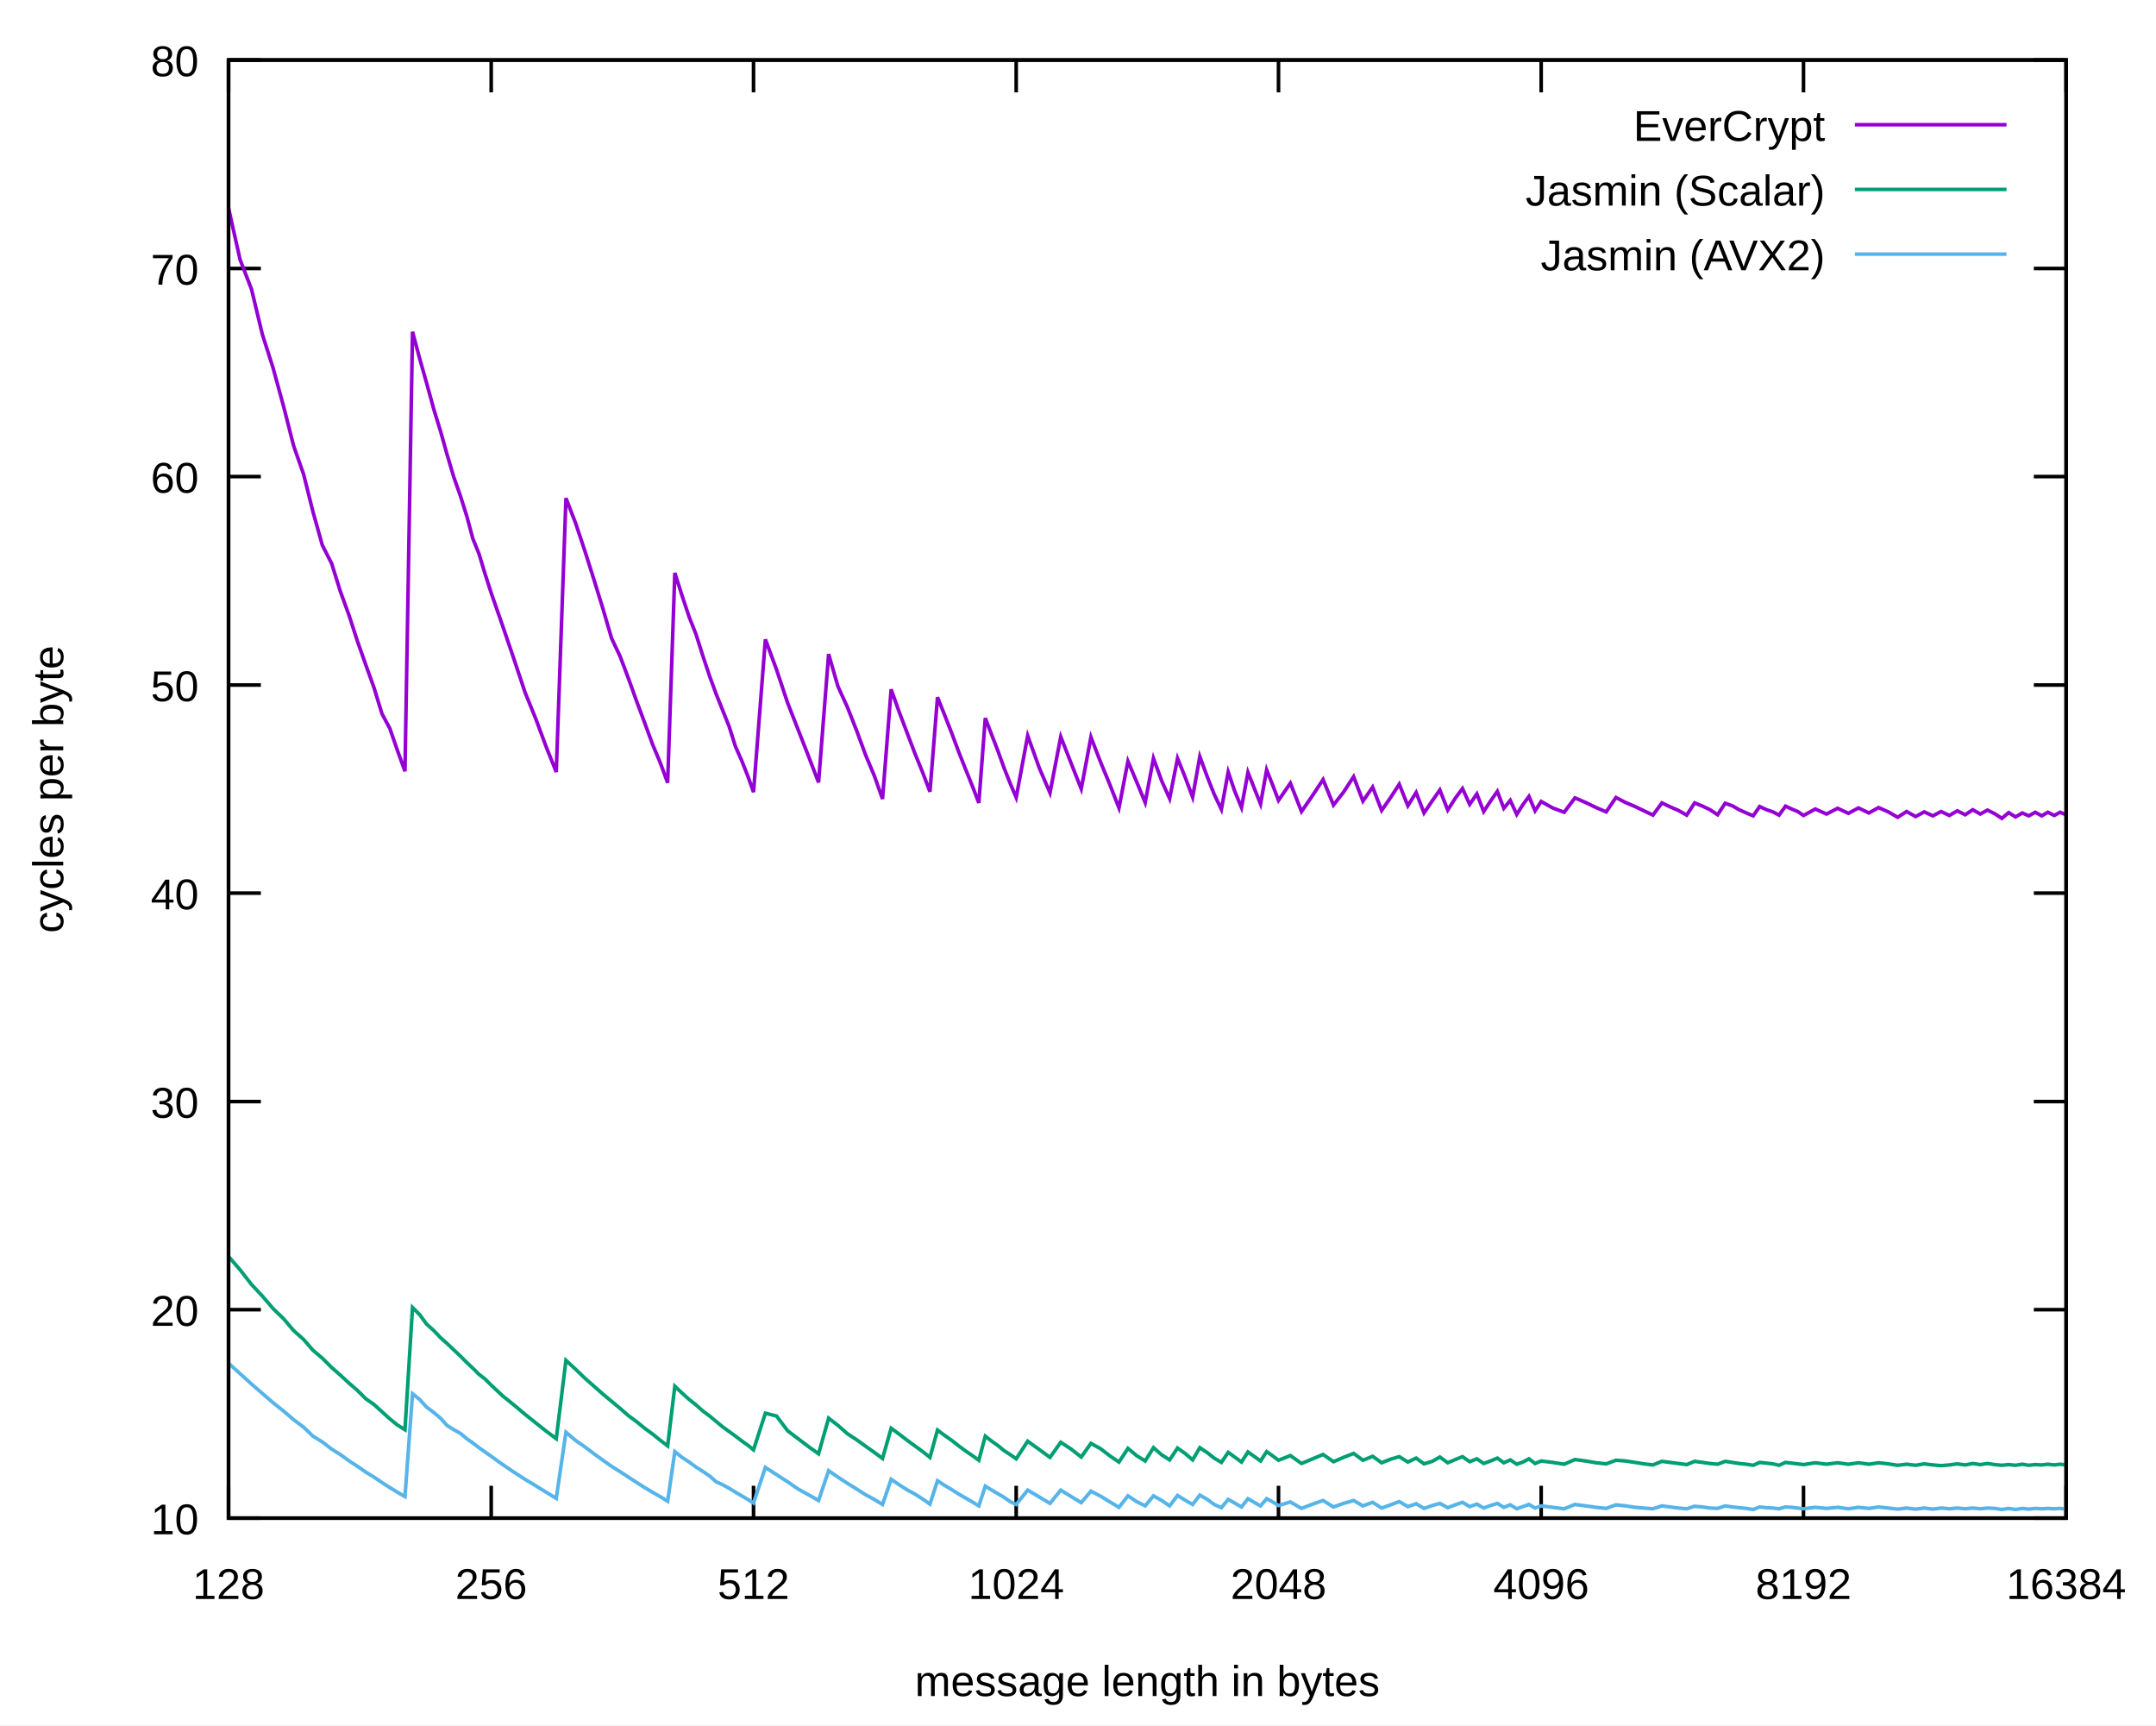
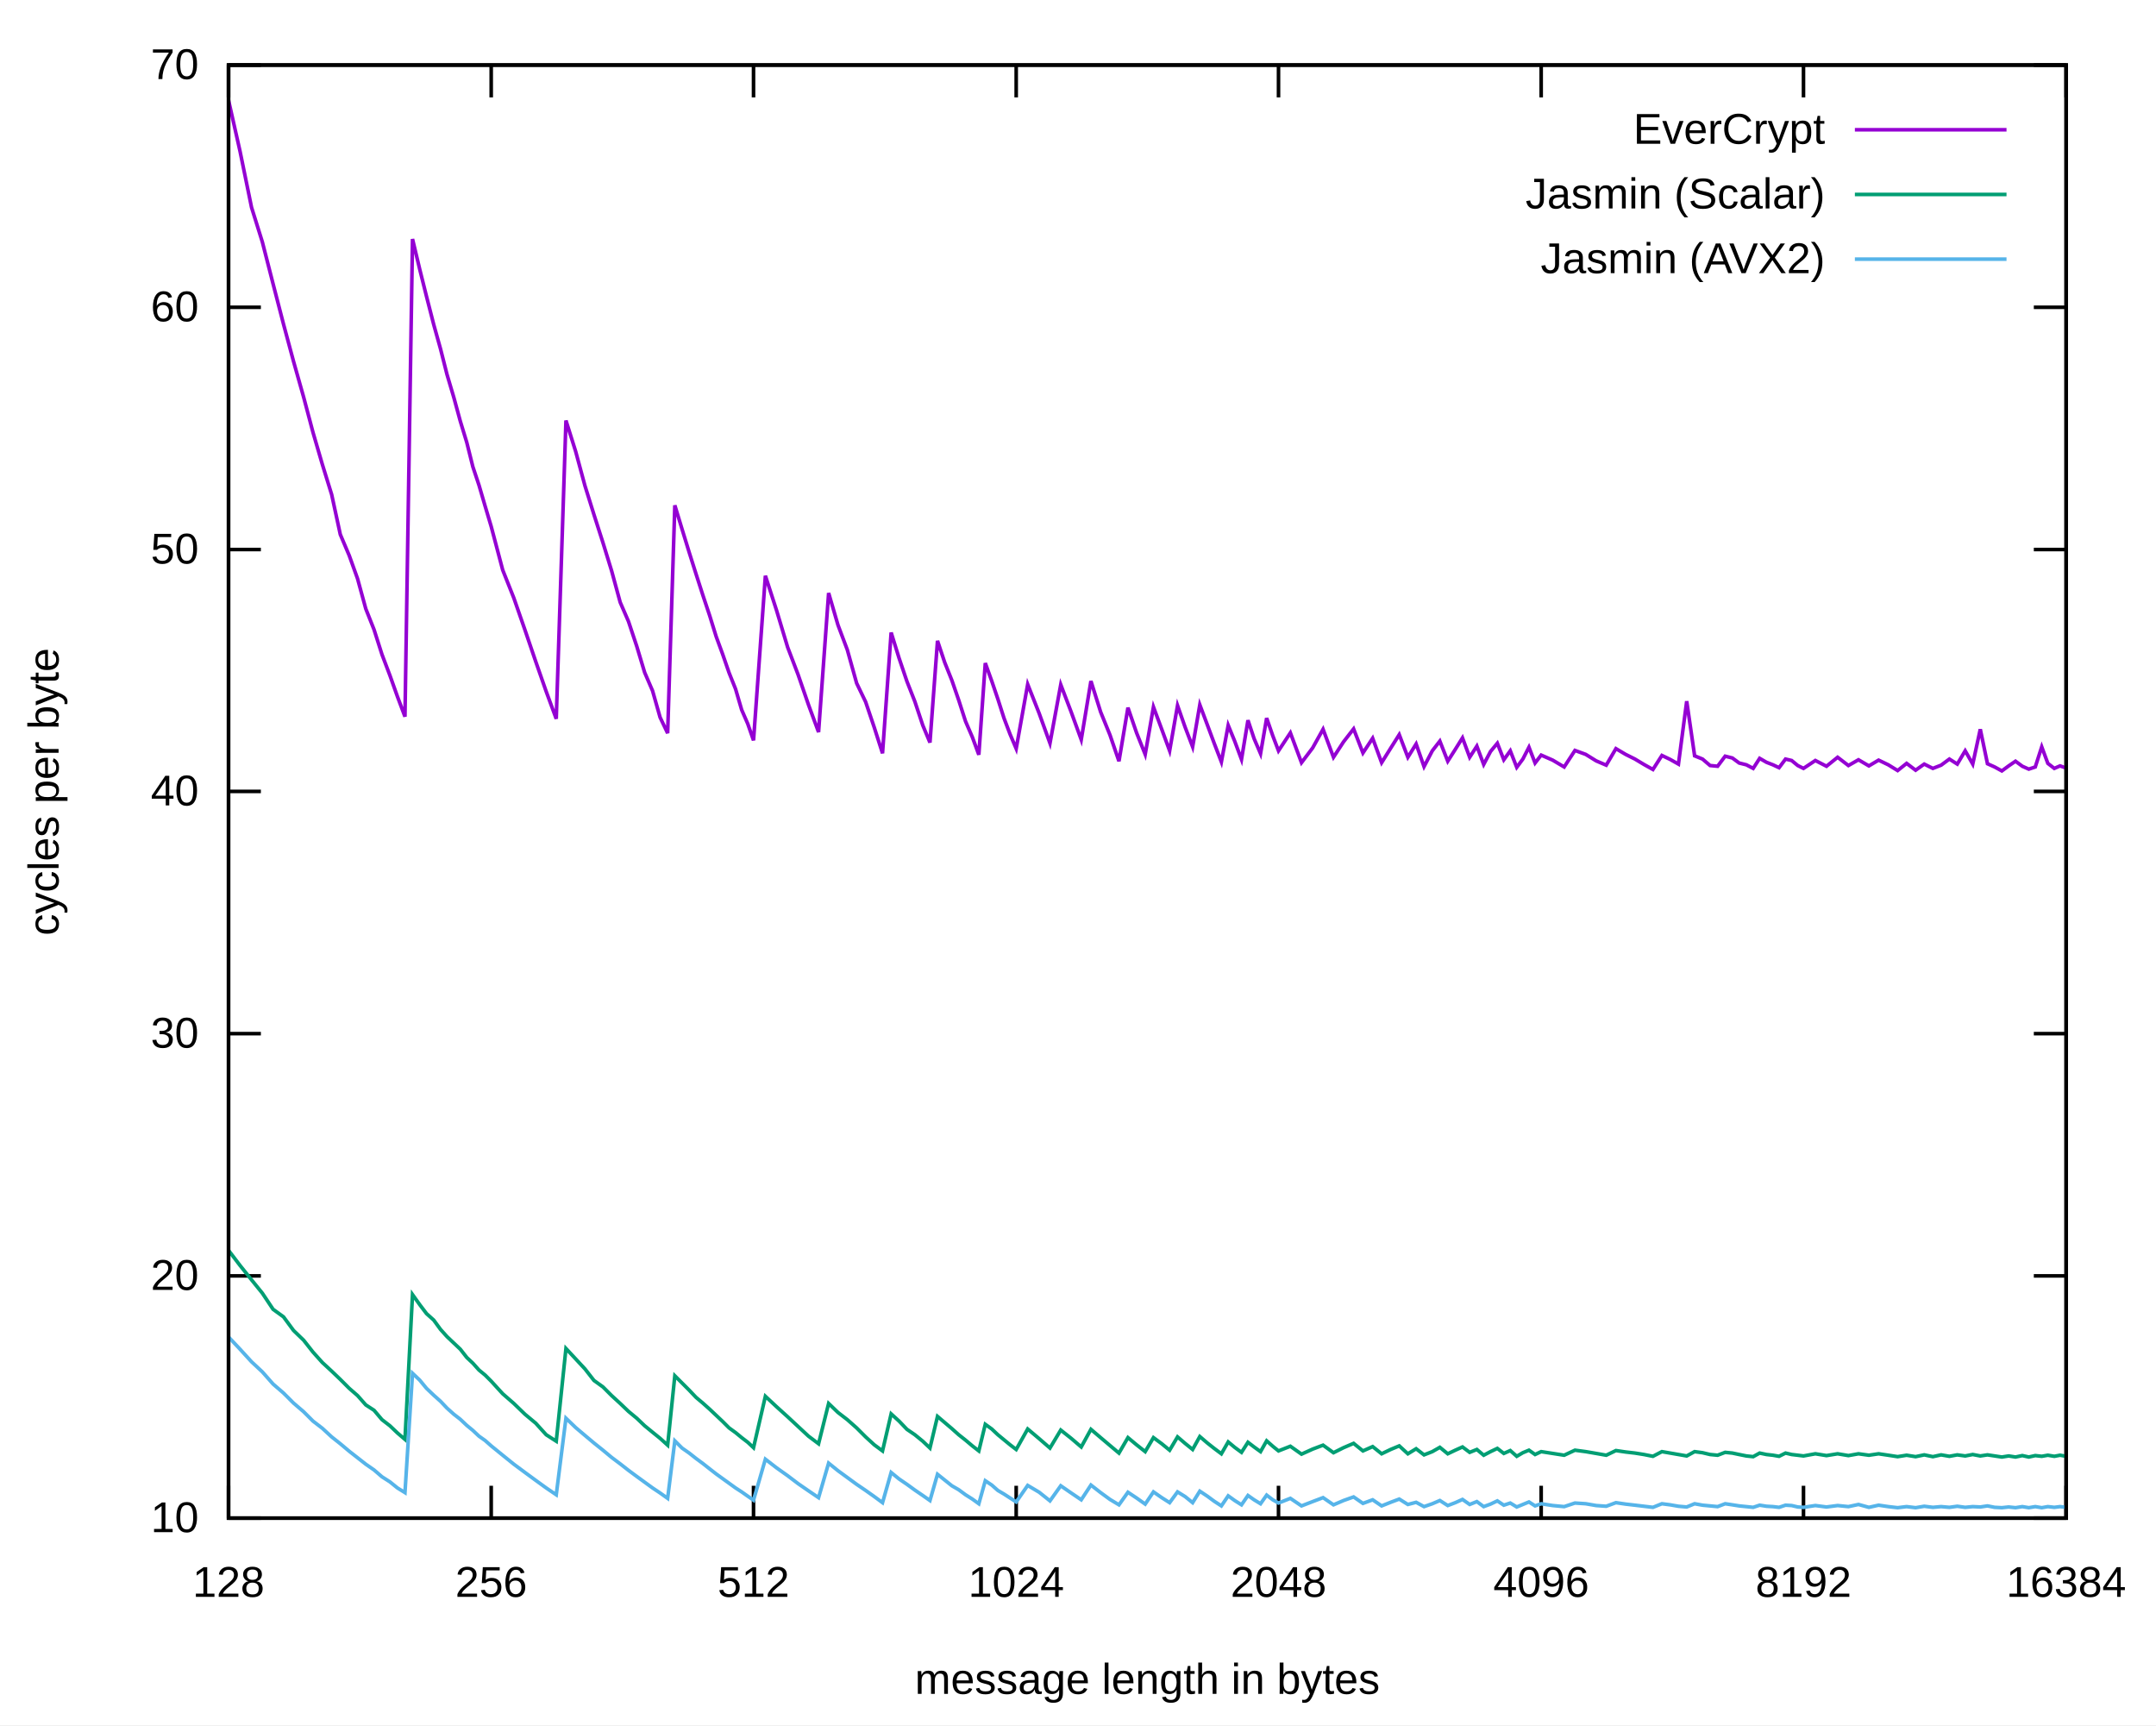
<svg xmlns="http://www.w3.org/2000/svg" xmlns:xlink="http://www.w3.org/1999/xlink" width="600" height="480" viewBox="0 0 600 480">
  <g id="gnuplot_canvas">
    <rect x="0" y="0" width="600" height="480" fill="#ffffff" />
    <defs>
      <circle id="gpDot" r="0.5" stroke-width="0.5" />
      <path id="gpPt0" stroke-width="0.222" stroke="currentColor" d="M-1,0 h2 M0,-1 v2" />
      <path id="gpPt1" stroke-width="0.222" stroke="currentColor" d="M-1,-1 L1,1 M1,-1 L-1,1" />
      <path id="gpPt2" stroke-width="0.222" stroke="currentColor" d="M-1,0 L1,0 M0,-1 L0,1 M-1,-1 L1,1 M-1,1 L1,-1" />
      <rect id="gpPt3" stroke-width="0.222" stroke="currentColor" x="-1" y="-1" width="2" height="2" />
      <rect id="gpPt4" stroke-width="0.222" stroke="currentColor" fill="currentColor" x="-1" y="-1" width="2" height="2" />
      <circle id="gpPt5" stroke-width="0.222" stroke="currentColor" cx="0" cy="0" r="1" />
      <use xlink:href="#gpPt5" id="gpPt6" fill="currentColor" stroke="none" />
      <path id="gpPt7" stroke-width="0.222" stroke="currentColor" d="M0,-1.33 L-1.33,0.67 L1.33,0.67 z" />
      <use xlink:href="#gpPt7" id="gpPt8" fill="currentColor" stroke="none" />
      <use xlink:href="#gpPt7" id="gpPt9" stroke="currentColor" transform="rotate(180)" />
      <use xlink:href="#gpPt9" id="gpPt10" fill="currentColor" stroke="none" />
      <use xlink:href="#gpPt3" id="gpPt11" stroke="currentColor" transform="rotate(45)" />
      <use xlink:href="#gpPt11" id="gpPt12" fill="currentColor" stroke="none" />
      <path id="gpPt13" stroke-width="0.222" stroke="currentColor" d="M0,1.330 L1.265,0.411 L0.782,-1.067 L-0.782,-1.076 L-1.265,0.411 z" />
      <use xlink:href="#gpPt13" id="gpPt14" fill="currentColor" stroke="none" />
      <filter id="textbox" filterUnits="objectBoundingBox" x="0" y="0" height="1" width="1">
        <feFlood flood-color="#FFFFFF" flood-opacity="1" result="bgnd" />
        <feComposite in="SourceGraphic" in2="bgnd" operator="atop" />
      </filter>
      <filter id="greybox" filterUnits="objectBoundingBox" x="0" y="0" height="1" width="1">
        <feFlood flood-color="lightgrey" flood-opacity="1" result="grey" />
        <feComposite in="SourceGraphic" in2="grey" operator="atop" />
      </filter>
    </defs>
    <g fill="none" color="#FFFFFF" stroke="black" stroke-width="1.00" stroke-linecap="butt" stroke-linejoin="miter">
</g>
    <g fill="none" color="black" stroke="currentColor" stroke-width="1.00" stroke-linecap="butt" stroke-linejoin="miter">
      <path stroke="black" d="M63.6,422.4 L72.6,422.4 M575.0,422.4 L566.0,422.4  " />
-       <g transform="translate(55.3,426.9)" stroke="none" fill="black" font-family="Arial" font-size="12.00" text-anchor="end">
+       <g transform="translate(55.3,426.3)" stroke="none" fill="black" font-family="Arial" font-size="12.00" text-anchor="end">
        <text>
          <tspan font-family="Arial"> 10</tspan>
        </text>
      </g>
    </g>
    <g fill="none" color="black" stroke="currentColor" stroke-width="1.00" stroke-linecap="butt" stroke-linejoin="miter">
-       <path stroke="black" d="M63.6,364.4 L72.6,364.4 M575.0,364.4 L566.0,364.4  " />
-       <g transform="translate(55.3,368.9)" stroke="none" fill="black" font-family="Arial" font-size="12.00" text-anchor="end">
+       <path stroke="black" d="M63.6,355.0 L72.6,355.0 M575.0,355.0 L566.0,355.0  " />
+       <g transform="translate(55.3,358.9)" stroke="none" fill="black" font-family="Arial" font-size="12.00" text-anchor="end">
        <text>
          <tspan font-family="Arial"> 20</tspan>
        </text>
      </g>
    </g>
    <g fill="none" color="black" stroke="currentColor" stroke-width="1.00" stroke-linecap="butt" stroke-linejoin="miter">
-       <path stroke="black" d="M63.6,306.5 L72.6,306.5 M575.0,306.5 L566.0,306.5  " />
-       <g transform="translate(55.3,311.0)" stroke="none" fill="black" font-family="Arial" font-size="12.00" text-anchor="end">
+       <path stroke="black" d="M63.6,287.6 L72.6,287.6 M575.0,287.6 L566.0,287.6  " />
+       <g transform="translate(55.3,291.5)" stroke="none" fill="black" font-family="Arial" font-size="12.00" text-anchor="end">
        <text>
          <tspan font-family="Arial"> 30</tspan>
        </text>
      </g>
    </g>
    <g fill="none" color="black" stroke="currentColor" stroke-width="1.00" stroke-linecap="butt" stroke-linejoin="miter">
-       <path stroke="black" d="M63.6,248.5 L72.6,248.5 M575.0,248.5 L566.0,248.5  " />
-       <g transform="translate(55.3,253.0)" stroke="none" fill="black" font-family="Arial" font-size="12.00" text-anchor="end">
+       <path stroke="black" d="M63.6,220.2 L72.6,220.2 M575.0,220.2 L566.0,220.2  " />
+       <g transform="translate(55.3,224.1)" stroke="none" fill="black" font-family="Arial" font-size="12.00" text-anchor="end">
        <text>
          <tspan font-family="Arial"> 40</tspan>
        </text>
      </g>
    </g>
    <g fill="none" color="black" stroke="currentColor" stroke-width="1.00" stroke-linecap="butt" stroke-linejoin="miter">
-       <path stroke="black" d="M63.6,190.6 L72.6,190.6 M575.0,190.6 L566.0,190.6  " />
-       <g transform="translate(55.3,195.1)" stroke="none" fill="black" font-family="Arial" font-size="12.00" text-anchor="end">
+       <path stroke="black" d="M63.6,152.9 L72.6,152.9 M575.0,152.9 L566.0,152.9  " />
+       <g transform="translate(55.3,156.8)" stroke="none" fill="black" font-family="Arial" font-size="12.00" text-anchor="end">
        <text>
          <tspan font-family="Arial"> 50</tspan>
        </text>
      </g>
    </g>
    <g fill="none" color="black" stroke="currentColor" stroke-width="1.00" stroke-linecap="butt" stroke-linejoin="miter">
-       <path stroke="black" d="M63.6,132.6 L72.6,132.6 M575.0,132.6 L566.0,132.6  " />
-       <g transform="translate(55.3,137.1)" stroke="none" fill="black" font-family="Arial" font-size="12.00" text-anchor="end">
+       <path stroke="black" d="M63.6,85.5 L72.6,85.5 M575.0,85.5 L566.0,85.5  " />
+       <g transform="translate(55.3,89.4)" stroke="none" fill="black" font-family="Arial" font-size="12.00" text-anchor="end">
        <text>
          <tspan font-family="Arial"> 60</tspan>
        </text>
      </g>
    </g>
    <g fill="none" color="black" stroke="currentColor" stroke-width="1.00" stroke-linecap="butt" stroke-linejoin="miter">
-       <path stroke="black" d="M63.6,74.7 L72.6,74.7 M575.0,74.7 L566.0,74.7  " />
-       <g transform="translate(55.3,79.2)" stroke="none" fill="black" font-family="Arial" font-size="12.00" text-anchor="end">
+       <path stroke="black" d="M63.6,18.1 L72.6,18.1 M575.0,18.1 L566.0,18.1  " />
+       <g transform="translate(55.3,22.0)" stroke="none" fill="black" font-family="Arial" font-size="12.00" text-anchor="end">
        <text>
          <tspan font-family="Arial"> 70</tspan>
        </text>
      </g>
    </g>
    <g fill="none" color="black" stroke="currentColor" stroke-width="1.00" stroke-linecap="butt" stroke-linejoin="miter">
-       <path stroke="black" d="M63.6,16.7 L72.6,16.7 M575.0,16.7 L566.0,16.7  " />
-       <g transform="translate(55.3,21.2)" stroke="none" fill="black" font-family="Arial" font-size="12.00" text-anchor="end">
-         <text>
-           <tspan font-family="Arial"> 80</tspan>
-         </text>
-       </g>
-     </g>
-     <g fill="none" color="black" stroke="currentColor" stroke-width="1.00" stroke-linecap="butt" stroke-linejoin="miter">
-       <path stroke="black" d="M63.6,422.4 L63.6,413.4 M63.6,16.7 L63.6,25.7  " />
-       <g transform="translate(63.6,444.9)" stroke="none" fill="black" font-family="Arial" font-size="12.00" text-anchor="middle">
+       <path stroke="black" d="M63.6,422.4 L63.6,413.4 M63.6,18.1 L63.6,27.1  " />
+       <g transform="translate(63.6,444.3)" stroke="none" fill="black" font-family="Arial" font-size="12.00" text-anchor="middle">
        <text>
          <tspan font-family="Arial"> 128</tspan>
        </text>
      </g>
    </g>
    <g fill="none" color="black" stroke="currentColor" stroke-width="1.00" stroke-linecap="butt" stroke-linejoin="miter">
-       <path stroke="black" d="M136.7,422.4 L136.7,413.4 M136.7,16.7 L136.7,25.7  " />
-       <g transform="translate(136.7,444.9)" stroke="none" fill="black" font-family="Arial" font-size="12.00" text-anchor="middle">
+       <path stroke="black" d="M136.7,422.4 L136.7,413.4 M136.7,18.1 L136.7,27.1  " />
+       <g transform="translate(136.7,444.3)" stroke="none" fill="black" font-family="Arial" font-size="12.00" text-anchor="middle">
        <text>
          <tspan font-family="Arial"> 256</tspan>
        </text>
      </g>
    </g>
    <g fill="none" color="black" stroke="currentColor" stroke-width="1.00" stroke-linecap="butt" stroke-linejoin="miter">
-       <path stroke="black" d="M209.7,422.4 L209.7,413.4 M209.7,16.7 L209.7,25.7  " />
-       <g transform="translate(209.7,444.9)" stroke="none" fill="black" font-family="Arial" font-size="12.00" text-anchor="middle">
+       <path stroke="black" d="M209.7,422.4 L209.7,413.4 M209.7,18.1 L209.7,27.1  " />
+       <g transform="translate(209.7,444.3)" stroke="none" fill="black" font-family="Arial" font-size="12.00" text-anchor="middle">
        <text>
          <tspan font-family="Arial"> 512</tspan>
        </text>
      </g>
    </g>
    <g fill="none" color="black" stroke="currentColor" stroke-width="1.00" stroke-linecap="butt" stroke-linejoin="miter">
-       <path stroke="black" d="M282.8,422.4 L282.8,413.4 M282.8,16.7 L282.8,25.7  " />
-       <g transform="translate(282.8,444.9)" stroke="none" fill="black" font-family="Arial" font-size="12.00" text-anchor="middle">
+       <path stroke="black" d="M282.8,422.4 L282.8,413.4 M282.8,18.1 L282.8,27.1  " />
+       <g transform="translate(282.8,444.3)" stroke="none" fill="black" font-family="Arial" font-size="12.00" text-anchor="middle">
        <text>
          <tspan font-family="Arial"> 1024</tspan>
        </text>
      </g>
    </g>
    <g fill="none" color="black" stroke="currentColor" stroke-width="1.00" stroke-linecap="butt" stroke-linejoin="miter">
-       <path stroke="black" d="M355.8,422.4 L355.8,413.4 M355.8,16.7 L355.8,25.7  " />
-       <g transform="translate(355.8,444.9)" stroke="none" fill="black" font-family="Arial" font-size="12.00" text-anchor="middle">
+       <path stroke="black" d="M355.8,422.4 L355.8,413.4 M355.8,18.1 L355.8,27.1  " />
+       <g transform="translate(355.8,444.3)" stroke="none" fill="black" font-family="Arial" font-size="12.00" text-anchor="middle">
        <text>
          <tspan font-family="Arial"> 2048</tspan>
        </text>
      </g>
    </g>
    <g fill="none" color="black" stroke="currentColor" stroke-width="1.00" stroke-linecap="butt" stroke-linejoin="miter">
-       <path stroke="black" d="M428.9,422.4 L428.9,413.4 M428.9,16.7 L428.9,25.7  " />
-       <g transform="translate(428.9,444.9)" stroke="none" fill="black" font-family="Arial" font-size="12.00" text-anchor="middle">
+       <path stroke="black" d="M428.9,422.4 L428.9,413.4 M428.9,18.1 L428.9,27.1  " />
+       <g transform="translate(428.9,444.3)" stroke="none" fill="black" font-family="Arial" font-size="12.00" text-anchor="middle">
        <text>
          <tspan font-family="Arial"> 4096</tspan>
        </text>
      </g>
    </g>
    <g fill="none" color="black" stroke="currentColor" stroke-width="1.00" stroke-linecap="butt" stroke-linejoin="miter">
-       <path stroke="black" d="M501.9,422.4 L501.9,413.4 M501.9,16.7 L501.9,25.7  " />
-       <g transform="translate(501.9,444.9)" stroke="none" fill="black" font-family="Arial" font-size="12.00" text-anchor="middle">
+       <path stroke="black" d="M501.9,422.4 L501.9,413.4 M501.9,18.1 L501.9,27.1  " />
+       <g transform="translate(501.9,444.3)" stroke="none" fill="black" font-family="Arial" font-size="12.00" text-anchor="middle">
        <text>
          <tspan font-family="Arial"> 8192</tspan>
        </text>
      </g>
    </g>
    <g fill="none" color="black" stroke="currentColor" stroke-width="1.00" stroke-linecap="butt" stroke-linejoin="miter">
-       <path stroke="black" d="M575.0,422.4 L575.0,413.4 M575.0,16.7 L575.0,25.7  " />
-       <g transform="translate(575.0,444.9)" stroke="none" fill="black" font-family="Arial" font-size="12.00" text-anchor="middle">
+       <path stroke="black" d="M575.0,422.4 L575.0,413.4 M575.0,18.1 L575.0,27.1  " />
+       <g transform="translate(575.0,444.3)" stroke="none" fill="black" font-family="Arial" font-size="12.00" text-anchor="middle">
        <text>
          <tspan font-family="Arial"> 16384</tspan>
        </text>
      </g>
    </g>
    <g fill="none" color="black" stroke="currentColor" stroke-width="1.00" stroke-linecap="butt" stroke-linejoin="miter">
</g>
    <g fill="none" color="black" stroke="currentColor" stroke-width="1.00" stroke-linecap="butt" stroke-linejoin="miter">
-       <path stroke="black" d="M63.6,16.7 L63.6,422.4 L575.0,422.4 L575.0,16.7 L63.6,16.7 Z  " />
-     </g>
-     <g fill="none" color="black" stroke="currentColor" stroke-width="1.00" stroke-linecap="butt" stroke-linejoin="miter">
-       <g transform="translate(17.6,219.6) rotate(270)" stroke="none" fill="black" font-family="Arial" font-size="12.00" text-anchor="middle">
+       <path stroke="black" d="M63.6,18.1 L63.6,422.4 L575.0,422.4 L575.0,18.1 L63.6,18.1 Z  " />
+     </g>
+     <g fill="none" color="black" stroke="currentColor" stroke-width="1.00" stroke-linecap="butt" stroke-linejoin="miter">
+       <g transform="translate(16.3,220.3) rotate(270)" stroke="none" fill="black" font-family="Arial" font-size="12.00" text-anchor="middle">
        <text>
          <tspan font-family="Arial">cycles per byte</tspan>
        </text>
      </g>
    </g>
    <g fill="none" color="black" stroke="currentColor" stroke-width="1.00" stroke-linecap="butt" stroke-linejoin="miter">
-       <g transform="translate(319.3,471.9)" stroke="none" fill="black" font-family="Arial" font-size="12.00" text-anchor="middle">
+       <g transform="translate(319.3,471.3)" stroke="none" fill="black" font-family="Arial" font-size="12.00" text-anchor="middle">
        <text>
          <tspan font-family="Arial">message length in bytes</tspan>
        </text>
      </g>
    </g>
    <g fill="none" color="black" stroke="currentColor" stroke-width="1.00" stroke-linecap="butt" stroke-linejoin="miter">
</g>
    <g id="gnuplot_plot_1">
      <g fill="none" color="black" stroke="currentColor" stroke-width="1.00" stroke-linecap="butt" stroke-linejoin="miter">
-         <g transform="translate(507.9,39.2)" stroke="none" fill="black" font-family="Arial" font-size="12.00" text-anchor="end">
+         <g transform="translate(507.9,40.0)" stroke="none" fill="black" font-family="Arial" font-size="12.00" text-anchor="end">
          <text>
            <tspan font-family="Arial">EverCrypt</tspan>
          </text>
        </g>
      </g>
      <g fill="none" color="black" stroke="currentColor" stroke-width="1.00" stroke-linecap="butt" stroke-linejoin="miter">
-         <path stroke="rgb(148,   0, 211)" d="M516.2,34.7 L558.4,34.7 M63.6,57.9 L66.8,72.2 L70.0,80.5 L73.0,93.0 L76.0,102.4 L78.9,113.0   L81.7,124.0 L84.5,132.0 L87.1,142.4 L89.7,151.7 L92.3,156.8 L94.7,164.5 L97.2,171.4 L99.5,178.5   L101.8,185.0 L104.1,191.4 L106.3,198.6 L108.5,202.7 L110.6,208.8 L112.7,214.6 L114.8,92.3 L116.8,99.8   L118.7,106.5 L120.7,113.8 L122.6,120.0 L124.4,126.4 L126.3,132.8 L128.1,137.9 L129.9,143.6 L131.6,149.9   L133.3,154.1 L135.0,159.7 L136.7,165.0 L139.9,174.2 L143.0,183.3 L146.1,192.6 L149.1,200.0 L152.0,207.8   L154.8,214.8 L157.5,138.6 L160.2,145.6 L162.8,153.4 L165.3,161.3 L167.8,169.4 L170.2,177.6 L172.6,182.7   L174.9,188.8 L177.2,195.2 L179.4,201.1 L181.6,207.1 L183.7,212.1 L185.8,217.8 L187.8,159.4 L189.8,165.7   L191.8,171.7 L193.7,176.5 L195.6,182.5 L197.5,188.2 L199.3,193.1 L201.1,197.6 L202.9,202.1 L204.7,207.8   L206.4,211.6 L208.1,215.9 L209.7,220.4 L213.0,177.9 L216.1,186.3 L219.2,195.6 L222.1,203.0 L225.0,210.4   L227.8,217.7 L230.6,182.0 L233.2,191.0 L235.8,196.7 L238.4,203.3 L240.9,210.1 L243.3,215.8 L245.6,222.3   L248.0,191.8 L250.2,198.0 L252.4,203.8 L254.6,209.6 L256.8,215.0 L258.8,220.3 L260.9,194.0 L262.9,199.0   L264.9,204.1 L266.8,209.2 L268.7,214.0 L270.6,218.7 L272.4,223.4 L274.2,199.8 L276.0,204.5 L277.7,208.9   L279.4,213.6 L281.1,217.9 L282.8,221.9 L286.0,204.7 L289.2,213.6 L292.2,220.6 L295.2,205.0 L298.1,212.4   L300.9,219.5 L303.6,205.1 L306.3,212.1 L308.9,218.4 L311.4,224.8 L313.9,211.8 L316.3,217.5 L318.7,223.3   L321.0,211.0 L323.3,217.3 L325.5,222.2 L327.7,211.0 L329.8,216.2 L331.9,221.8 L333.9,210.5 L336.0,216.2   L337.9,221.0 L339.9,225.2 L341.8,214.8 L343.6,220.1 L345.5,224.7 L347.3,214.9 L349.0,219.2 L350.8,223.7   L352.5,214.2 L354.2,218.5 L355.8,222.7 L359.1,217.9 L362.2,225.8 L365.3,221.3 L368.2,216.9 L371.1,224.0   L373.9,220.4 L376.7,216.1 L379.3,222.9 L382.0,219.0 L384.5,225.5 L387.0,221.9 L389.4,218.2 L391.8,224.2   L394.1,220.5 L396.3,226.2 L398.6,222.8 L400.7,219.8 L402.9,225.4 L405.0,222.1 L407.0,219.4 L409.0,223.8   L411.0,220.9 L412.9,225.8 L414.8,222.9 L416.7,220.2 L418.5,224.9 L420.3,222.7 L422.1,226.6 L423.8,223.9   L425.5,221.6 L427.2,225.6 L428.9,223.0 L432.1,224.8 L435.3,226.0 L438.3,222.0 L441.3,223.3 L444.2,224.7   L447.0,225.9 L449.7,221.9 L452.4,223.3 L455.0,224.4 L457.5,225.6 L460.0,226.8 L462.5,223.4 L464.8,224.5   L467.1,225.5 L469.4,226.8 L471.6,223.4 L473.8,224.3 L475.9,225.3 L478.0,226.7 L480.1,223.5 L482.1,224.2   L484.0,225.3 L486.0,226.2 L487.9,227.0 L489.7,224.4 L491.6,225.3 L493.4,225.9 L495.1,226.8 L496.9,224.3   L498.6,225.1 L500.3,225.8 L501.9,226.9 L505.2,225.1 L508.3,226.5 L511.4,224.9 L514.4,226.3 L517.2,224.8   L520.1,226.2 L522.8,224.7 L525.5,225.9 L528.1,227.4 L530.6,225.8 L533.1,227.2 L535.5,225.9 L537.9,227.0   L540.2,225.8 L542.5,226.9 L544.7,225.6 L546.9,226.7 L549.0,225.3 L551.1,226.5 L553.1,225.4 L555.1,226.4   L557.1,227.7 L559.0,226.1 L560.9,227.3 L562.8,226.2 L564.6,227.0 L566.4,226.0 L568.2,227.0 L569.9,226.0   L571.7,226.9 L573.3,226.0 L575.0,226.7  " />
+         <path stroke="rgb(148,   0, 211)" d="M516.2,36.1 L558.4,36.1 M63.6,27.9 L66.8,42.1 L70.0,57.7 L73.0,67.3 L76.0,79.0 L78.9,90.2   L81.7,100.6 L84.5,110.5 L87.1,120.3 L89.7,129.2 L92.3,137.6 L94.7,148.7 L97.2,154.6 L99.5,161.0   L101.8,169.4 L104.1,175.2 L106.3,182.1 L108.5,187.9 L110.6,193.8 L112.7,199.4 L114.8,66.5 L116.8,74.9   L118.7,82.5 L120.7,90.3 L122.6,97.1 L124.4,104.2 L126.3,110.6 L128.1,117.2 L129.9,123.1 L131.6,129.9   L133.3,135.0 L135.0,140.8 L136.7,146.5 L139.9,158.6 L143.0,166.4 L146.1,175.3 L149.1,184.1 L152.0,192.4   L154.8,200.0 L157.5,117.0 L160.2,125.6 L162.8,135.2 L165.3,143.2 L167.8,151.0 L170.2,158.8 L172.6,167.6   L174.9,172.9 L177.2,179.8 L179.4,187.1 L181.6,192.2 L183.7,199.6 L185.8,204.0 L187.8,140.6 L189.8,147.2   L191.8,153.7 L193.7,159.7 L195.6,165.6 L197.5,171.3 L199.3,177.1 L201.1,182.0 L202.9,187.2 L204.7,191.7   L206.4,197.5 L208.1,201.4 L209.7,206.0 L213.0,160.2 L216.1,169.8 L219.2,180.1 L222.1,187.7 L225.0,196.1   L227.8,203.7 L230.6,165.0 L233.2,173.9 L235.8,180.8 L238.4,190.1 L240.9,195.3 L243.3,202.4 L245.6,209.6   L248.0,176.0 L250.2,183.1 L252.4,189.6 L254.6,195.2 L256.8,201.8 L258.8,206.6 L260.9,178.3 L262.9,184.3   L264.9,189.3 L266.8,194.8 L268.7,200.7 L270.6,205.1 L272.4,210.0 L274.2,184.5 L276.0,189.5 L277.7,194.5   L279.4,199.8 L281.1,204.3 L282.8,208.3 L286.0,190.4 L289.2,198.5 L292.2,206.8 L295.2,190.5 L298.1,198.1   L300.9,205.8 L303.6,189.5 L306.3,198.1 L308.9,204.5 L311.4,211.8 L313.9,196.9 L316.3,203.9 L318.7,209.9   L321.0,196.7 L323.3,202.9 L325.5,208.9 L327.7,196.3 L329.8,202.3 L331.9,207.8 L333.9,196.1 L336.0,201.7   L337.9,206.8 L339.9,212.0 L341.8,201.8 L343.6,206.2 L345.5,211.3 L347.3,200.4 L349.0,205.5 L350.8,209.7   L352.5,199.8 L354.2,204.7 L355.8,208.9 L359.1,203.9 L362.2,212.2 L365.3,208.1 L368.2,202.9 L371.1,210.7   L373.9,206.4 L376.7,202.8 L379.3,209.5 L382.0,205.4 L384.5,212.2 L387.0,208.2 L389.4,204.4 L391.8,210.7   L394.1,207.0 L396.3,213.3 L398.6,208.9 L400.7,206.2 L402.9,211.8 L405.0,208.5 L407.0,205.3 L409.0,210.7   L411.0,207.6 L412.9,212.7 L414.8,209.1 L416.7,206.8 L418.5,211.4 L420.3,208.9 L422.1,213.5 L423.8,211.2   L425.5,207.9 L427.2,212.3 L428.9,210.1 L432.1,211.5 L435.3,213.4 L438.3,208.8 L441.3,209.9 L444.2,211.7   L447.0,212.9 L449.7,208.3 L452.4,209.9 L455.0,211.2 L457.5,212.7 L460.0,214.1 L462.5,210.2 L464.8,211.3   L467.1,212.6 L469.4,195.1 L471.6,210.3 L473.8,211.2 L475.9,213.0 L478.0,213.2 L480.1,210.4 L482.1,210.9   L484.0,212.3 L486.0,212.8 L487.9,213.8 L489.7,211.0 L491.6,212.1 L493.4,212.8 L495.1,213.6 L496.9,211.2   L498.6,211.6 L500.3,213.0 L501.9,213.8 L505.2,211.6 L508.3,213.2 L511.4,210.7 L514.4,213.0 L517.2,211.4   L520.1,213.1 L522.8,211.5 L525.5,212.8 L528.1,214.4 L530.6,212.4 L533.1,214.3 L535.5,212.6 L537.9,213.8   L540.2,212.9 L542.5,211.2 L544.7,212.6 L546.9,208.9 L549.0,212.6 L551.1,202.9 L553.1,212.5 L555.1,213.4   L557.1,214.5 L559.0,213.1 L560.9,211.8 L562.8,213.2 L564.6,214.0 L566.4,213.4 L568.2,207.8 L569.9,212.4   L571.7,213.8 L573.3,213.1 L575.0,213.7  " />
      </g>
    </g>
    <g id="gnuplot_plot_2">
      <g fill="none" color="black" stroke="currentColor" stroke-width="1.00" stroke-linecap="butt" stroke-linejoin="miter">
-         <g transform="translate(507.9,57.2)" stroke="none" fill="black" font-family="Arial" font-size="12.00" text-anchor="end">
+         <g transform="translate(507.9,58.0)" stroke="none" fill="black" font-family="Arial" font-size="12.00" text-anchor="end">
          <text>
            <tspan font-family="Arial">Jasmin (Scalar)</tspan>
          </text>
        </g>
      </g>
      <g fill="none" color="black" stroke="currentColor" stroke-width="1.00" stroke-linecap="butt" stroke-linejoin="miter">
-         <path stroke="rgb(  0, 158, 115)" d="M516.2,52.7 L558.4,52.7 M63.6,349.6 L66.8,353.3 L70.0,357.4 L73.0,360.6 L76.0,364.1 L78.9,366.9   L81.7,370.2 L84.5,372.7 L87.1,375.7 L89.7,377.9 L92.3,380.5 L94.7,382.6 L97.2,384.9 L99.5,386.9   L101.8,389.2 L104.1,390.8 L106.3,392.8 L108.5,394.8 L110.6,396.5 L112.7,397.8 L114.8,363.8 L116.8,365.8   L118.7,368.4 L120.7,370.2 L122.6,372.2 L124.4,373.8 L126.3,375.6 L128.1,377.3 L129.9,379.1 L131.6,380.7   L133.3,382.4 L135.0,383.7 L136.7,385.4 L139.9,388.4 L143.0,390.9 L146.1,393.5 L149.1,395.9 L152.0,398.2   L154.8,400.3 L157.5,378.5 L160.2,381.0 L162.8,383.5 L165.3,385.7 L167.8,387.9 L170.2,389.9 L172.6,391.9   L174.9,393.9 L177.2,395.6 L179.4,397.4 L181.6,399.0 L183.7,400.7 L185.8,402.3 L187.8,385.7 L189.8,387.6   L191.8,389.4 L193.7,390.9 L195.6,392.6 L197.5,394.0 L199.3,395.5 L201.1,397.0 L202.9,398.3 L204.7,399.6   L206.4,400.9 L208.1,402.1 L209.7,403.4 L213.0,393.2 L216.1,394.0 L219.2,398.1 L222.1,400.3 L225.0,402.5   L227.8,404.5 L230.6,394.6 L233.2,396.6 L235.8,398.9 L238.4,400.6 L240.9,402.4 L243.3,404.1 L245.6,405.8   L248.0,397.4 L250.2,399.0 L252.4,400.7 L254.6,402.3 L256.8,403.9 L258.8,405.5 L260.9,397.9 L262.9,399.4   L264.9,400.8 L266.8,402.3 L268.7,403.7 L270.6,405.0 L272.4,406.3 L274.2,399.6 L276.0,401.0 L277.7,402.2   L279.4,403.6 L281.1,404.7 L282.8,405.9 L286.0,401.0 L289.2,403.3 L292.2,405.5 L295.2,401.3 L298.1,403.2   L300.9,405.4 L303.6,401.6 L306.3,403.1 L308.9,405.1 L311.4,406.8 L313.9,403.0 L316.3,405.0 L318.7,406.5   L321.0,402.8 L323.3,404.8 L325.5,406.2 L327.7,402.9 L329.8,404.4 L331.9,406.2 L333.9,402.8 L336.0,404.2   L337.9,405.7 L339.9,406.9 L341.8,404.1 L343.6,405.4 L345.5,406.8 L347.3,404.0 L349.0,405.2 L350.8,406.5   L352.5,403.9 L354.2,405.1 L355.8,406.3 L359.1,405.0 L362.2,407.2 L365.3,405.9 L368.2,404.7 L371.1,406.7   L373.9,405.5 L376.7,404.4 L379.3,406.3 L382.0,405.2 L384.5,407.0 L387.0,406.0 L389.4,405.3 L391.8,406.8   L394.1,405.7 L396.3,407.3 L398.6,406.6 L400.7,405.4 L402.9,407.0 L405.0,406.1 L407.0,405.3 L409.0,406.7   L411.0,405.9 L412.9,407.2 L414.8,406.5 L416.7,405.7 L418.5,407.0 L420.3,406.2 L422.1,407.4 L423.8,406.8   L425.5,405.9 L427.2,407.2 L428.9,406.5 L432.1,406.9 L435.3,407.4 L438.3,406.1 L441.3,406.5 L444.2,407.0   L447.0,407.3 L449.7,406.3 L452.4,406.5 L455.0,406.9 L457.5,407.3 L460.0,407.6 L462.5,406.6 L464.8,406.9   L467.1,407.2 L469.4,407.5 L471.6,406.6 L473.8,406.9 L475.9,407.2 L478.0,407.4 L480.1,406.6 L482.1,406.9   L484.0,407.2 L486.0,407.4 L487.9,407.7 L489.7,406.9 L491.6,407.1 L493.4,407.3 L495.1,407.7 L496.9,406.9   L498.6,407.1 L500.3,407.3 L501.9,407.5 L505.2,407.0 L508.3,407.4 L511.4,407.0 L514.4,407.4 L517.2,407.0   L520.1,407.4 L522.8,407.0 L525.5,407.3 L528.1,407.7 L530.6,407.4 L533.1,407.7 L535.5,407.3 L537.9,407.6   L540.2,407.8 L542.5,407.6 L544.7,407.3 L546.9,407.6 L549.0,407.2 L551.1,407.5 L553.1,407.2 L555.1,407.5   L557.1,407.7 L559.0,407.5 L560.9,407.7 L562.8,407.4 L564.6,407.7 L566.4,407.5 L568.2,407.6 L569.9,407.4   L571.7,407.6 L573.3,407.4 L575.0,407.6  " />
+         <path stroke="rgb(  0, 158, 115)" d="M516.2,54.1 L558.4,54.1 M63.6,347.9 L66.8,352.1 L70.0,356.1 L73.0,359.8 L76.0,364.3 L78.9,366.4   L81.7,370.2 L84.5,372.9 L87.1,376.2 L89.7,379.1 L92.3,381.5 L94.7,383.8 L97.2,386.3 L99.5,388.3   L101.8,390.9 L104.1,392.4 L106.3,395.0 L108.5,396.7 L110.6,398.7 L112.7,400.5 L114.8,360.2 L116.8,363.0   L118.7,365.5 L120.7,367.3 L122.6,369.9 L124.4,371.9 L126.3,373.7 L128.1,375.4 L129.9,377.7 L131.6,379.3   L133.3,381.2 L135.0,382.6 L136.7,384.3 L139.9,387.8 L143.0,390.5 L146.1,393.5 L149.1,396.0 L152.0,399.2   L154.8,401.0 L157.5,375.2 L160.2,378.1 L162.8,380.9 L165.3,384.1 L167.8,385.9 L170.2,388.3 L172.6,390.5   L174.9,392.7 L177.2,394.6 L179.4,396.7 L181.6,398.5 L183.7,400.2 L185.8,402.1 L187.8,382.8 L189.8,384.8   L191.8,386.8 L193.7,388.8 L195.6,390.4 L197.5,392.1 L199.3,393.8 L201.1,395.5 L202.9,397.3 L204.7,398.6   L206.4,400.0 L208.1,401.3 L209.7,402.8 L213.0,388.5 L216.1,391.4 L219.2,394.2 L222.1,396.9 L225.0,399.6   L227.8,401.7 L230.6,390.5 L233.2,393.0 L235.8,395.0 L238.4,397.3 L240.9,399.8 L243.3,402.0 L245.6,403.7   L248.0,393.4 L250.2,395.4 L252.4,397.7 L254.6,399.2 L256.8,401.0 L258.8,402.9 L260.9,394.1 L262.9,395.8   L264.9,397.5 L266.8,399.2 L268.7,400.7 L270.6,402.3 L272.4,403.7 L274.2,396.3 L276.0,397.6 L277.7,399.2   L279.4,400.6 L281.1,402.0 L282.8,403.3 L286.0,397.6 L289.2,400.3 L292.2,402.9 L295.2,397.9 L298.1,400.2   L300.9,402.6 L303.6,397.7 L306.3,400.0 L308.9,402.2 L311.4,404.3 L313.9,400.0 L316.3,402.0 L318.7,403.9   L321.0,400.0 L323.3,401.7 L325.5,403.5 L327.7,399.8 L329.8,401.6 L331.9,403.3 L333.9,399.7 L336.0,401.5   L337.9,403.0 L339.9,404.5 L341.8,401.2 L343.6,402.7 L345.5,404.1 L347.3,401.3 L349.0,402.6 L350.8,403.9   L352.5,400.9 L354.2,402.4 L355.8,403.7 L359.1,402.4 L362.2,404.6 L365.3,403.2 L368.2,402.1 L371.1,404.2   L373.9,402.8 L376.7,401.6 L379.3,403.7 L382.0,402.5 L384.5,404.5 L387.0,403.3 L389.4,402.3 L391.8,404.5   L394.1,403.1 L396.3,404.8 L398.6,403.9 L400.7,402.7 L402.9,404.5 L405.0,403.5 L407.0,402.6 L409.0,404.1   L411.0,403.3 L412.9,404.9 L414.8,403.9 L416.7,403.0 L418.5,404.4 L420.3,403.6 L422.1,405.2 L423.8,404.2   L425.5,403.5 L427.2,404.7 L428.9,403.9 L432.1,404.4 L435.3,404.9 L438.3,403.5 L441.3,403.9 L444.2,404.4   L447.0,404.9 L449.7,403.6 L452.4,404.0 L455.0,404.3 L457.5,404.7 L460.0,405.2 L462.5,403.9 L464.8,404.3   L467.1,404.7 L469.4,405.1 L471.6,403.9 L473.8,404.2 L475.9,404.7 L478.0,404.9 L480.1,404.1 L482.1,404.3   L484.0,404.7 L486.0,405.1 L487.9,405.3 L489.7,404.3 L491.6,404.7 L493.4,404.9 L495.1,405.2 L496.9,404.3   L498.6,404.7 L500.3,404.9 L501.9,405.1 L505.2,404.5 L508.3,405.0 L511.4,404.5 L514.4,405.0 L517.2,404.5   L520.1,404.9 L522.8,404.5 L525.5,404.9 L528.1,405.3 L530.6,404.9 L533.1,405.3 L535.5,404.8 L537.9,405.3   L540.2,404.8 L542.5,405.2 L544.7,404.8 L546.9,405.1 L549.0,404.7 L551.1,405.1 L553.1,404.8 L555.1,405.1   L557.1,405.4 L559.0,405.1 L560.9,405.4 L562.8,405.0 L564.6,405.4 L566.4,405.0 L568.2,405.2 L569.9,404.9   L571.7,405.2 L573.3,404.9 L575.0,405.2  " />
      </g>
    </g>
    <g id="gnuplot_plot_3">
      <g fill="none" color="black" stroke="currentColor" stroke-width="1.00" stroke-linecap="butt" stroke-linejoin="miter">
-         <g transform="translate(507.9,75.2)" stroke="none" fill="black" font-family="Arial" font-size="12.00" text-anchor="end">
+         <g transform="translate(507.9,76.0)" stroke="none" fill="black" font-family="Arial" font-size="12.00" text-anchor="end">
          <text>
            <tspan font-family="Arial">Jasmin (AVX2)</tspan>
          </text>
        </g>
      </g>
      <g fill="none" color="black" stroke="currentColor" stroke-width="1.00" stroke-linecap="butt" stroke-linejoin="miter">
-         <path stroke="rgb( 86, 180, 233)" d="M516.2,70.7 L558.4,70.7 M63.6,379.3 L66.8,382.2 L70.0,385.1 L73.0,387.7 L76.0,390.3 L78.9,392.6   L81.7,395.0 L84.5,397.1 L87.1,399.6 L89.7,401.2 L92.3,403.2 L94.7,404.7 L97.2,406.5 L99.5,408.0   L101.8,409.6 L104.1,411.0 L106.3,412.5 L108.5,413.9 L110.6,415.2 L112.7,416.4 L114.8,387.8 L116.8,389.4   L118.7,391.5 L120.7,393.0 L122.6,394.6 L124.4,396.6 L126.3,397.8 L128.1,398.8 L129.9,400.3 L131.6,401.5   L133.3,402.8 L135.0,404.0 L136.7,405.2 L139.9,407.5 L143.0,409.6 L146.1,411.6 L149.1,413.4 L152.0,415.2   L154.8,416.9 L157.5,398.5 L160.2,400.8 L162.8,402.6 L165.3,404.5 L167.8,406.3 L170.2,408.0 L172.6,409.5   L174.9,411.0 L177.2,412.5 L179.4,413.9 L181.6,415.2 L183.7,416.4 L185.8,417.7 L187.8,403.9 L189.8,405.5   L191.8,406.8 L193.7,408.2 L195.6,409.4 L197.5,410.7 L199.3,412.3 L201.1,413.1 L202.9,414.1 L204.7,415.2   L206.4,416.2 L208.1,417.2 L209.7,418.2 L213.0,408.3 L216.1,410.3 L219.2,412.3 L222.1,414.3 L225.0,415.9   L227.8,417.5 L230.6,409.2 L233.2,411.0 L235.8,412.7 L238.4,414.3 L240.9,415.9 L243.3,417.2 L245.6,418.6   L248.0,411.6 L250.2,413.1 L252.4,414.5 L254.6,415.7 L256.8,417.1 L258.8,418.5 L260.9,412.0 L262.9,413.3   L264.9,414.5 L266.8,415.7 L268.7,416.8 L270.6,417.9 L272.4,419.0 L274.2,413.5 L276.0,414.6 L277.7,415.6   L279.4,416.6 L281.1,417.8 L282.8,418.6 L286.0,414.6 L289.2,416.5 L292.2,418.3 L295.2,414.6 L298.1,416.4   L300.9,418.1 L303.6,414.9 L306.3,416.3 L308.9,417.9 L311.4,419.4 L313.9,416.2 L316.3,417.8 L318.7,419.0   L321.0,416.2 L323.3,417.5 L325.5,419.0 L327.7,416.1 L329.8,417.4 L331.9,418.6 L333.9,416.0 L336.0,417.2   L337.9,418.6 L339.9,419.5 L341.8,417.2 L343.6,418.2 L345.5,419.3 L347.3,417.0 L349.0,418.0 L350.8,419.0   L352.5,417.0 L354.2,417.9 L355.8,418.9 L359.1,417.9 L362.2,419.7 L365.3,418.5 L368.2,417.5 L371.1,419.3   L373.9,418.3 L376.7,417.5 L379.3,419.0 L382.0,418.0 L384.5,419.6 L387.0,418.7 L389.4,417.8 L391.8,419.2   L394.1,418.4 L396.3,419.7 L398.6,418.9 L400.7,418.3 L402.9,419.5 L405.0,418.7 L407.0,418.0 L409.0,419.2   L411.0,418.5 L412.9,419.6 L414.8,418.9 L416.7,418.3 L418.5,419.4 L420.3,418.7 L422.1,419.8 L423.8,419.2   L425.5,418.6 L427.2,419.6 L428.9,419.0 L432.1,419.4 L435.3,419.8 L438.3,418.6 L441.3,419.0 L444.2,419.4   L447.0,419.7 L449.7,418.7 L452.4,419.0 L455.0,419.4 L457.5,419.6 L460.0,419.8 L462.5,419.0 L464.8,419.3   L467.1,419.6 L469.4,419.8 L471.6,419.1 L473.8,419.3 L475.9,419.6 L478.0,419.7 L480.1,419.0 L482.1,419.3   L484.0,419.5 L486.0,419.7 L487.9,420.0 L489.7,419.3 L491.6,419.5 L493.4,419.6 L495.1,419.8 L496.9,419.3   L498.6,419.4 L500.3,419.6 L501.9,419.8 L505.2,419.4 L508.3,419.7 L511.4,419.4 L514.4,419.8 L517.2,419.4   L520.1,419.7 L522.8,419.3 L525.5,419.6 L528.1,419.9 L530.6,419.6 L533.1,419.9 L535.5,419.6 L537.9,419.9   L540.2,419.6 L542.5,419.8 L544.7,419.6 L546.9,419.8 L549.0,419.6 L551.1,419.8 L553.1,419.6 L555.1,419.7   L557.1,420.0 L559.0,419.7 L560.9,420.0 L562.8,419.7 L564.6,419.9 L566.4,419.7 L568.2,419.8 L569.9,419.7   L571.7,419.8 L573.3,419.7 L575.0,419.9  " />
+         <path stroke="rgb( 86, 180, 233)" d="M516.2,72.1 L558.4,72.1 M63.6,372.0 L66.8,375.4 L70.0,378.9 L73.0,381.7 L76.0,385.1 L78.9,387.6   L81.7,390.4 L84.5,392.8 L87.1,395.4 L89.7,397.4 L92.3,399.8 L94.7,401.7 L97.2,403.8 L99.5,405.6   L101.8,407.4 L104.1,409.0 L106.3,410.9 L108.5,412.3 L110.6,414.0 L112.7,415.3 L114.8,382.1 L116.8,384.0   L118.7,386.3 L120.7,388.2 L122.6,389.9 L124.4,391.8 L126.3,393.5 L128.1,394.9 L129.9,396.6 L131.6,398.0   L133.3,399.6 L135.0,400.8 L136.7,402.3 L139.9,404.9 L143.0,407.4 L146.1,409.7 L149.1,411.9 L152.0,414.0   L154.8,415.9 L157.5,394.6 L160.2,397.2 L162.8,399.4 L165.3,401.5 L167.8,403.5 L170.2,405.5 L172.6,407.3   L174.9,409.1 L177.2,410.8 L179.4,412.4 L181.6,414.0 L183.7,415.4 L185.8,416.9 L187.8,400.9 L189.8,402.9   L191.8,404.3 L193.7,405.8 L195.6,407.2 L197.5,408.7 L199.3,410.1 L201.1,411.4 L202.9,412.7 L204.7,414.0   L206.4,415.1 L208.1,416.3 L209.7,417.4 L213.0,406.0 L216.1,408.4 L219.2,410.6 L222.1,412.8 L225.0,414.8   L227.8,416.7 L230.6,407.1 L233.2,409.2 L235.8,411.1 L238.4,413.0 L240.9,414.7 L243.3,416.4 L245.6,418.1   L248.0,409.7 L250.2,411.5 L252.4,413.0 L254.6,414.6 L256.8,416.1 L258.8,417.5 L260.9,410.2 L262.9,411.8   L264.9,413.4 L266.8,414.5 L268.7,415.9 L270.6,417.1 L272.4,418.4 L274.2,412.0 L276.0,413.2 L277.7,414.7   L279.4,415.7 L281.1,416.8 L282.8,417.9 L286.0,413.3 L289.2,415.2 L292.2,417.6 L295.2,413.4 L298.1,415.4   L300.9,417.3 L303.6,413.2 L306.3,415.3 L308.9,417.2 L311.4,418.7 L313.9,415.2 L316.3,416.8 L318.7,418.5   L321.0,415.1 L323.3,416.7 L325.5,418.1 L327.7,415.1 L329.8,416.4 L331.9,418.1 L333.9,414.9 L336.0,416.3   L337.9,417.7 L339.9,419.0 L341.8,416.2 L343.6,417.5 L345.5,418.7 L347.3,416.1 L349.0,417.3 L350.8,418.4   L352.5,416.0 L354.2,417.3 L355.8,418.2 L359.1,416.9 L362.2,419.0 L365.3,417.8 L368.2,416.7 L371.1,418.7   L373.9,417.5 L376.7,416.5 L379.3,418.3 L382.0,417.3 L384.5,419.0 L387.0,418.0 L389.4,417.1 L391.8,418.6   L394.1,418.0 L396.3,419.2 L398.6,418.4 L400.7,417.5 L402.9,418.9 L405.0,418.1 L407.0,417.2 L409.0,418.6   L411.0,417.8 L412.9,419.2 L414.8,418.5 L416.7,417.6 L418.5,418.8 L420.3,418.2 L422.1,419.3 L423.8,418.6   L425.5,417.9 L427.2,419.0 L428.9,418.4 L432.1,418.9 L435.3,419.2 L438.3,418.2 L441.3,418.4 L444.2,418.9   L447.0,419.1 L449.7,418.1 L452.4,418.5 L455.0,418.8 L457.5,419.1 L460.0,419.4 L462.5,418.4 L464.8,418.7   L467.1,419.1 L469.4,419.3 L471.6,418.4 L473.8,418.8 L475.9,419.0 L478.0,419.2 L480.1,418.4 L482.1,418.7   L484.0,419.0 L486.0,419.2 L487.9,419.4 L489.7,418.8 L491.6,419.1 L493.4,419.2 L495.1,419.4 L496.9,418.8   L498.6,418.9 L500.3,419.3 L501.9,419.4 L505.2,418.9 L508.3,419.3 L511.4,418.9 L514.4,419.2 L517.2,418.6   L520.1,419.4 L522.8,418.8 L525.5,419.2 L528.1,419.5 L530.6,419.2 L533.1,419.5 L535.5,419.1 L537.9,419.4   L540.2,419.2 L542.5,419.4 L544.7,419.1 L546.9,419.4 L549.0,419.2 L551.1,419.3 L553.1,419.0 L555.1,419.4   L557.1,419.5 L559.0,419.3 L560.9,419.5 L562.8,419.2 L564.6,419.5 L566.4,419.2 L568.2,419.5 L569.9,419.2   L571.7,419.4 L573.3,419.2 L575.0,419.4  " />
      </g>
    </g>
    <g fill="none" color="#FFFFFF" stroke="rgb( 86, 180, 233)" stroke-width="2.00" stroke-linecap="butt" stroke-linejoin="miter">
</g>
    <g fill="none" color="black" stroke="currentColor" stroke-width="2.00" stroke-linecap="butt" stroke-linejoin="miter">
</g>
    <g fill="none" color="black" stroke="black" stroke-width="1.00" stroke-linecap="butt" stroke-linejoin="miter">
</g>
    <g fill="none" color="black" stroke="currentColor" stroke-width="1.00" stroke-linecap="butt" stroke-linejoin="miter">
-       <path stroke="black" d="M63.6,16.7 L63.6,422.4 L575.0,422.4 L575.0,16.7 L63.6,16.7 Z  " />
+       <path stroke="black" d="M63.6,18.1 L63.6,422.4 L575.0,422.4 L575.0,18.1 L63.6,18.1 Z  " />
    </g>
    <g fill="none" color="black" stroke="currentColor" stroke-width="1.00" stroke-linecap="butt" stroke-linejoin="miter">
</g>
  </g>
</svg>
